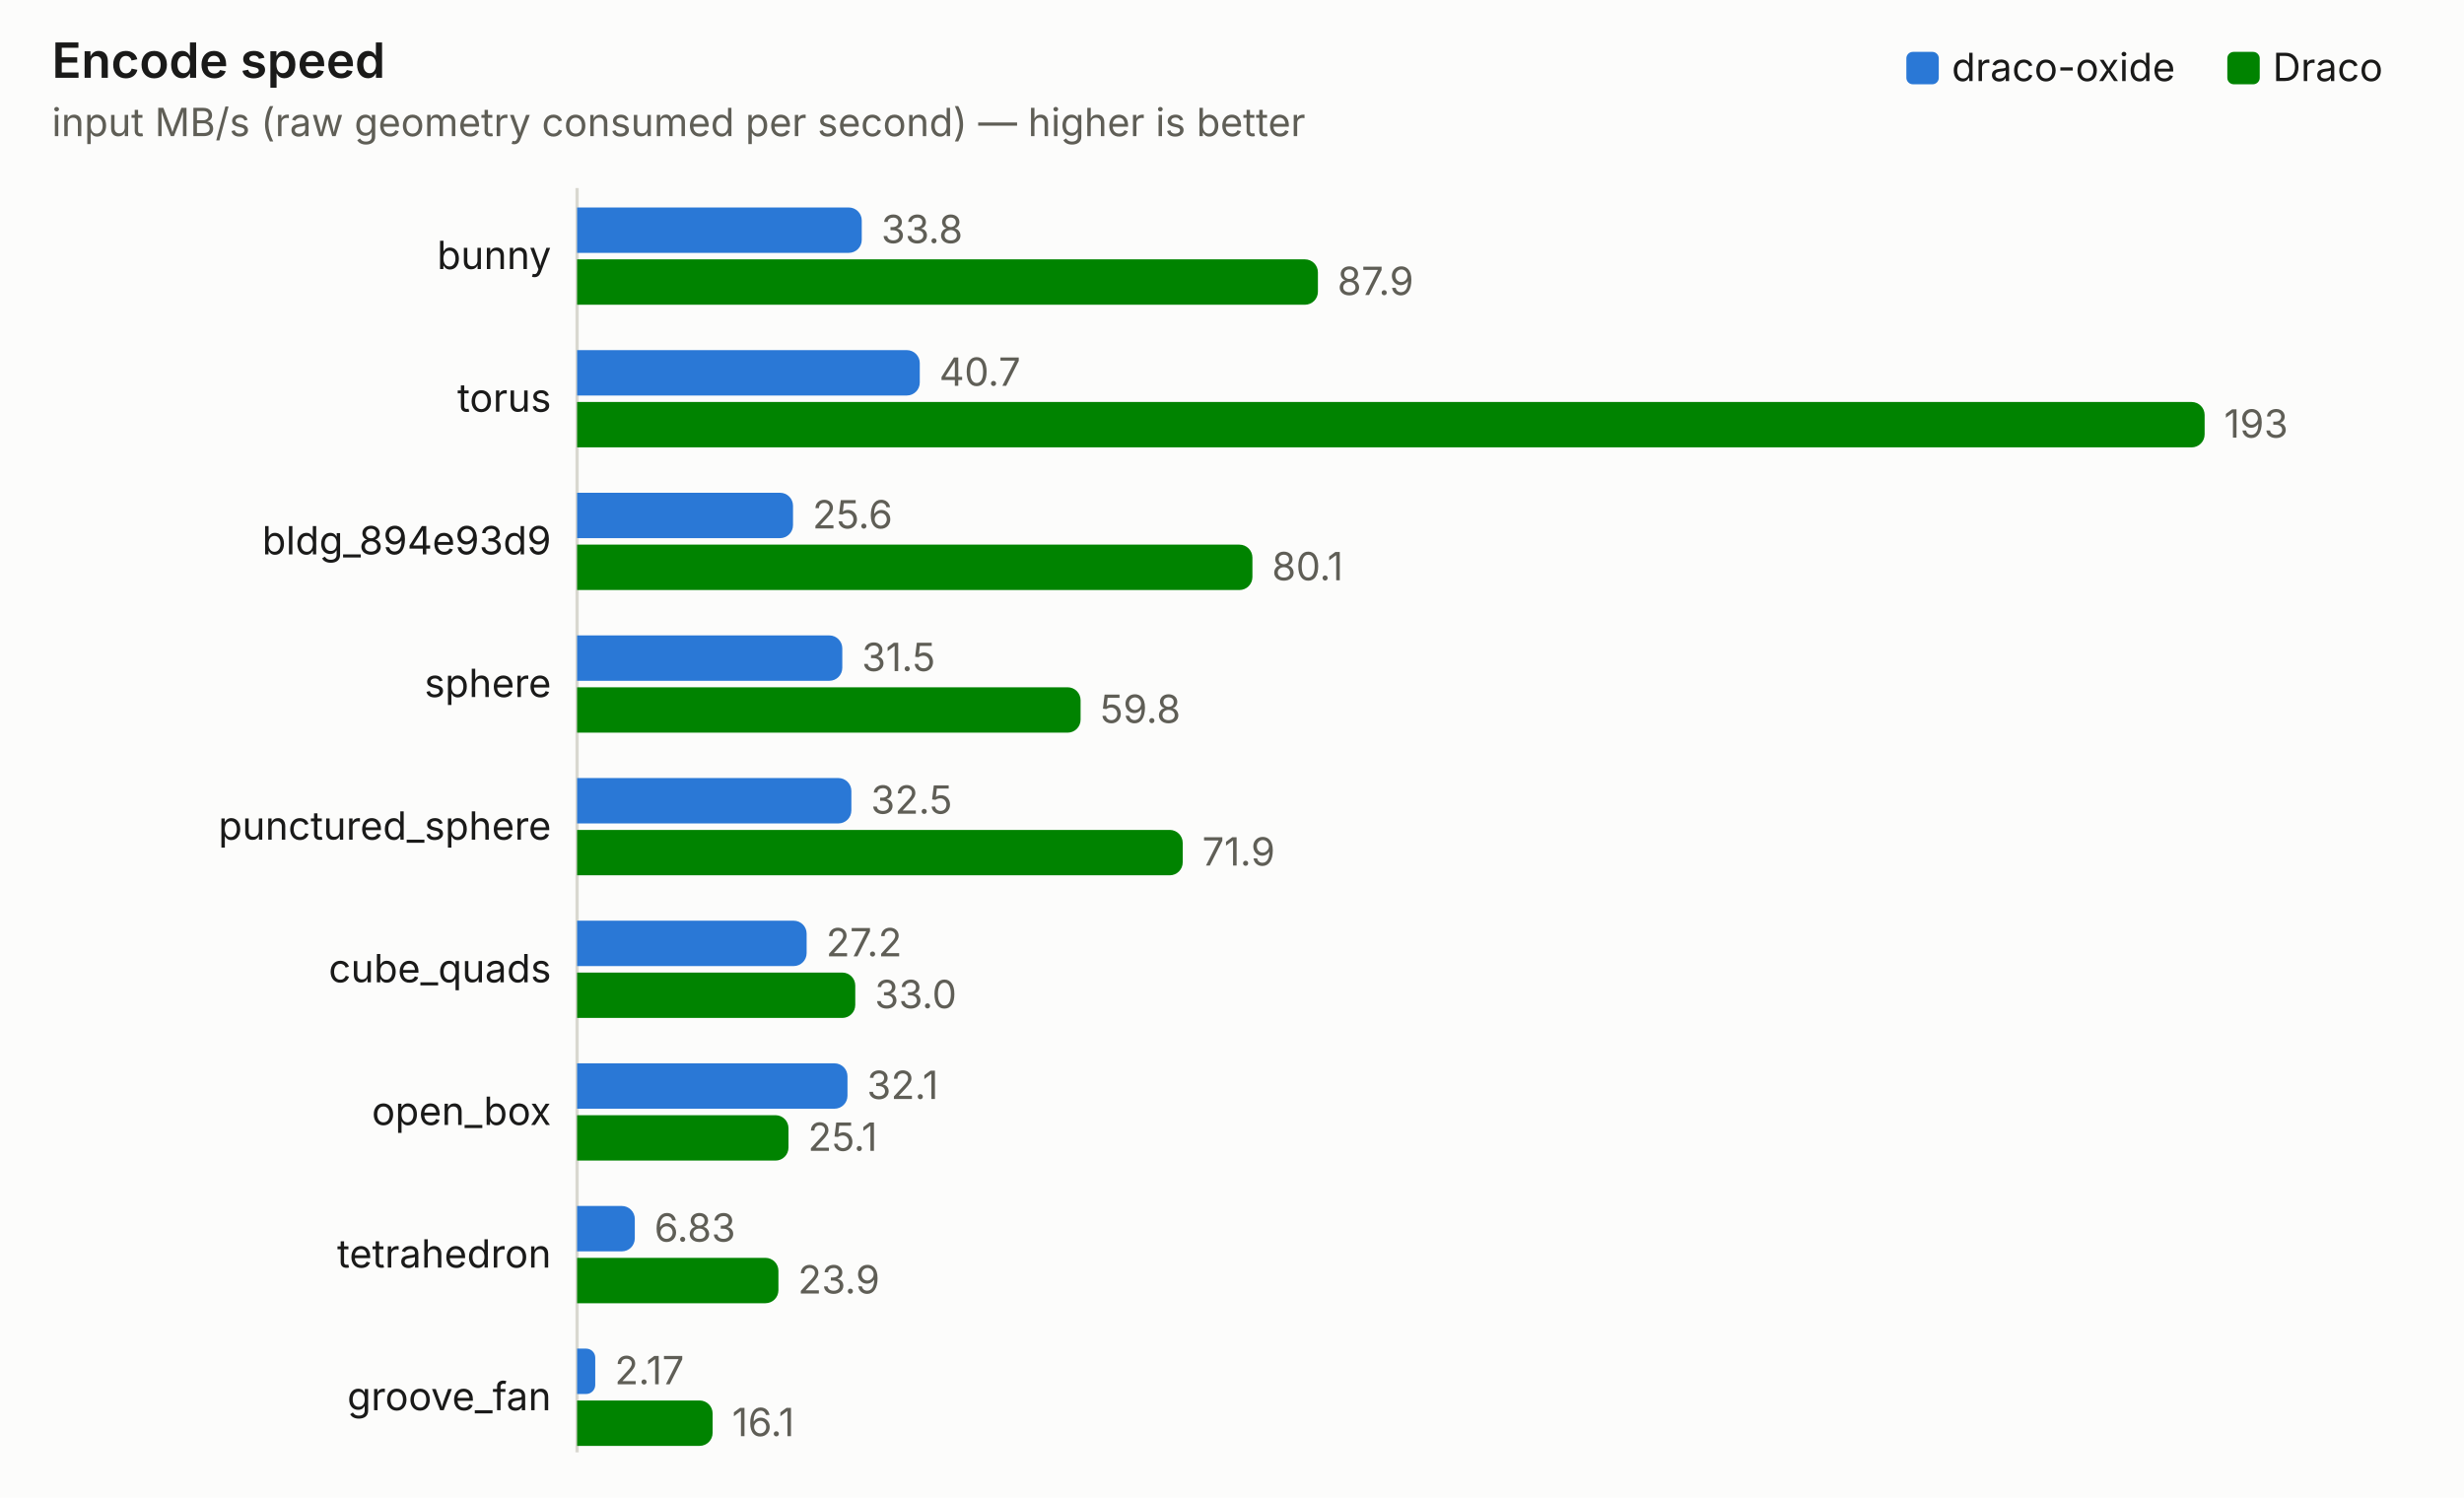
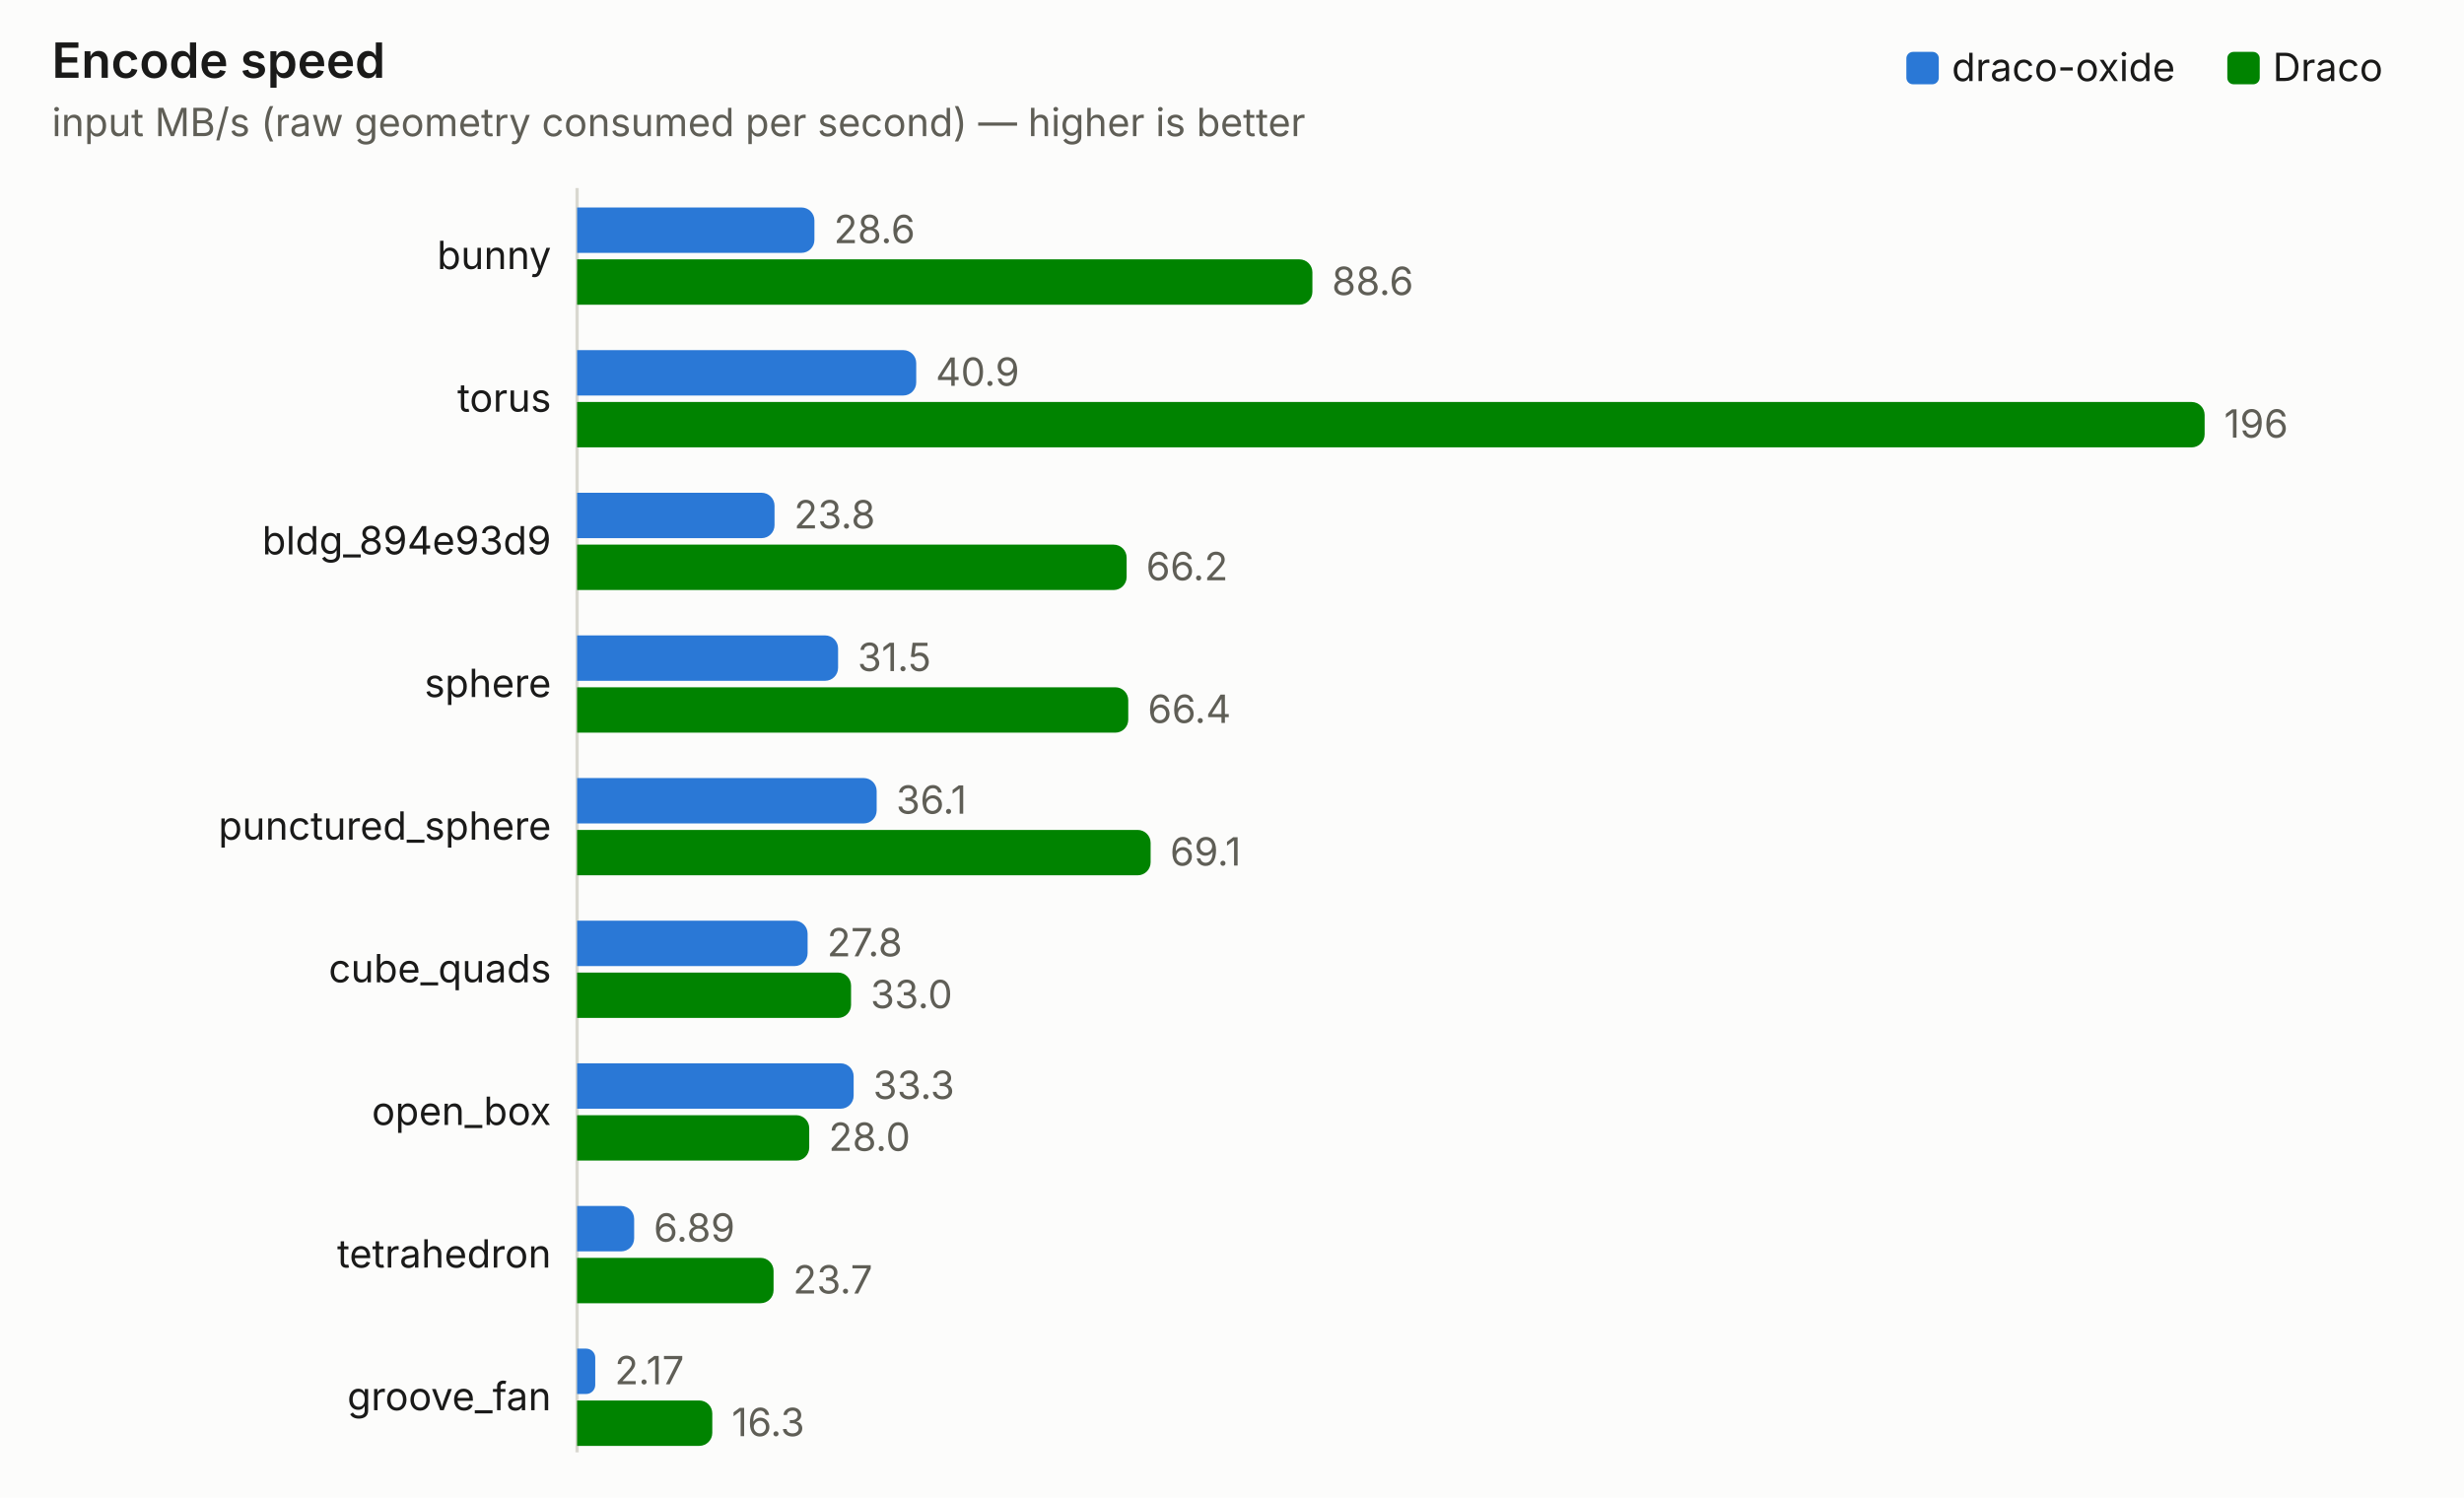
<svg xmlns="http://www.w3.org/2000/svg" width="760" height="462" viewBox="0 0 760 462" font-family="system-ui, -apple-system, 'Segoe UI', sans-serif" font-size="12">
  <rect width="760" height="462" fill="#fcfcfb" />
  <text x="16" y="24" font-size="15" font-weight="600" fill="#1a1a19">Encode speed</text>
  <text x="16" y="42" fill="#5f5e56">input MB/s (raw geometry consumed per second) — higher is better</text>
  <rect x="588.0" y="16" width="10" height="10" rx="2" fill="#2a78d6" />
  <text x="602.0" y="25" fill="#1a1a19">draco-oxide</text>
  <rect x="687.0" y="16" width="10" height="10" rx="2" fill="#008300" />
  <text x="701.0" y="25" fill="#1a1a19">Draco</text>
  <line x1="178" y1="58.0" x2="178" y2="448.0" stroke="#d9d8d0" stroke-width="1" />
  <text x="170.0" y="83.0" text-anchor="end" fill="#1a1a19">bunny</text>
-   <path d="M178.0 64.0 h83.8 a4.0 4.0 0 0 1 4.0 4.0 v6.0 a4.0 4.0 0 0 1 -4.0 4.0 h-83.8 Z" fill="#2a78d6" />
-   <text x="271.8" y="75.0" fill="#5f5e56">33.8</text>
-   <path d="M178.0 80.0 h224.5 a4.0 4.0 0 0 1 4.0 4.0 v6.0 a4.0 4.0 0 0 1 -4.0 4.0 h-224.5 Z" fill="#008300" />
-   <text x="412.5" y="91.0" fill="#5f5e56">87.9</text>
+   <path d="M178.0 64.0 h69.2 a4.0 4.0 0 0 1 4.0 4.0 v6.0 a4.0 4.0 0 0 1 -4.0 4.0 h-69.2 Z" fill="#2a78d6" />
+   <text x="257.2" y="75.0" fill="#5f5e56">28.6</text>
+   <path d="M178.0 80.0 h222.8 a4.0 4.0 0 0 1 4.0 4.0 v6.0 a4.0 4.0 0 0 1 -4.0 4.0 h-222.8 Z" fill="#008300" />
+   <text x="410.8" y="91.0" fill="#5f5e56">88.6</text>
  <text x="170.0" y="127.0" text-anchor="end" fill="#1a1a19">torus</text>
-   <path d="M178.0 108.0 h101.7 a4.0 4.0 0 0 1 4.0 4.0 v6.0 a4.0 4.0 0 0 1 -4.0 4.0 h-101.7 Z" fill="#2a78d6" />
-   <text x="289.7" y="119.0" fill="#5f5e56">40.7</text>
+   <path d="M178.0 108.0 h100.6 a4.0 4.0 0 0 1 4.0 4.0 v6.0 a4.0 4.0 0 0 1 -4.0 4.0 h-100.6 Z" fill="#2a78d6" />
+   <text x="288.6" y="119.0" fill="#5f5e56">40.9</text>
  <path d="M178.0 124.0 h498.0 a4.0 4.0 0 0 1 4.0 4.0 v6.0 a4.0 4.0 0 0 1 -4.0 4.0 h-498.0 Z" fill="#008300" />
-   <text x="686.0" y="135.0" fill="#5f5e56">193</text>
+   <text x="686.0" y="135.0" fill="#5f5e56">196</text>
  <text x="170.0" y="171.0" text-anchor="end" fill="#1a1a19">bldg_894e93d9</text>
-   <path d="M178.0 152.0 h62.6 a4.0 4.0 0 0 1 4.0 4.0 v6.0 a4.0 4.0 0 0 1 -4.0 4.0 h-62.6 Z" fill="#2a78d6" />
-   <text x="250.6" y="163.0" fill="#5f5e56">25.6</text>
-   <path d="M178.0 168.0 h204.3 a4.0 4.0 0 0 1 4.0 4.0 v6.0 a4.0 4.0 0 0 1 -4.0 4.0 h-204.3 Z" fill="#008300" />
-   <text x="392.3" y="179.0" fill="#5f5e56">80.1</text>
+   <path d="M178.0 152.0 h56.9 a4.0 4.0 0 0 1 4.0 4.0 v6.0 a4.0 4.0 0 0 1 -4.0 4.0 h-56.9 Z" fill="#2a78d6" />
+   <text x="244.9" y="163.0" fill="#5f5e56">23.8</text>
+   <path d="M178.0 168.0 h165.5 a4.0 4.0 0 0 1 4.0 4.0 v6.0 a4.0 4.0 0 0 1 -4.0 4.0 h-165.5 Z" fill="#008300" />
+   <text x="353.5" y="179.0" fill="#5f5e56">66.2</text>
  <text x="170.0" y="215.0" text-anchor="end" fill="#1a1a19">sphere</text>
-   <path d="M178.0 196.0 h77.8 a4.0 4.0 0 0 1 4.0 4.0 v6.0 a4.0 4.0 0 0 1 -4.0 4.0 h-77.8 Z" fill="#2a78d6" />
-   <text x="265.8" y="207.0" fill="#5f5e56">31.5</text>
-   <path d="M178.0 212.0 h151.3 a4.0 4.0 0 0 1 4.0 4.0 v6.0 a4.0 4.0 0 0 1 -4.0 4.0 h-151.3 Z" fill="#008300" />
-   <text x="339.3" y="223.0" fill="#5f5e56">59.8</text>
+   <path d="M178.0 196.0 h76.5 a4.0 4.0 0 0 1 4.0 4.0 v6.0 a4.0 4.0 0 0 1 -4.0 4.0 h-76.5 Z" fill="#2a78d6" />
+   <text x="264.5" y="207.0" fill="#5f5e56">31.5</text>
+   <path d="M178.0 212.0 h166.0 a4.0 4.0 0 0 1 4.0 4.0 v6.0 a4.0 4.0 0 0 1 -4.0 4.0 h-166.0 Z" fill="#008300" />
+   <text x="354.0" y="223.0" fill="#5f5e56">66.4</text>
  <text x="170.0" y="259.0" text-anchor="end" fill="#1a1a19">punctured_sphere</text>
-   <path d="M178.0 240.0 h80.6 a4.0 4.0 0 0 1 4.0 4.0 v6.0 a4.0 4.0 0 0 1 -4.0 4.0 h-80.6 Z" fill="#2a78d6" />
-   <text x="268.6" y="251.0" fill="#5f5e56">32.5</text>
-   <path d="M178.0 256.0 h182.8 a4.0 4.0 0 0 1 4.0 4.0 v6.0 a4.0 4.0 0 0 1 -4.0 4.0 h-182.8 Z" fill="#008300" />
-   <text x="370.8" y="267.0" fill="#5f5e56">71.9</text>
+   <path d="M178.0 240.0 h88.4 a4.0 4.0 0 0 1 4.0 4.0 v6.0 a4.0 4.0 0 0 1 -4.0 4.0 h-88.4 Z" fill="#2a78d6" />
+   <text x="276.4" y="251.0" fill="#5f5e56">36.1</text>
+   <path d="M178.0 256.0 h172.9 a4.0 4.0 0 0 1 4.0 4.0 v6.0 a4.0 4.0 0 0 1 -4.0 4.0 h-172.9 Z" fill="#008300" />
+   <text x="360.9" y="267.0" fill="#5f5e56">69.1</text>
  <text x="170.0" y="303.0" text-anchor="end" fill="#1a1a19">cube_quads</text>
-   <path d="M178.0 284.0 h66.8 a4.0 4.0 0 0 1 4.0 4.0 v6.0 a4.0 4.0 0 0 1 -4.0 4.0 h-66.8 Z" fill="#2a78d6" />
-   <text x="254.8" y="295.0" fill="#5f5e56">27.2</text>
-   <path d="M178.0 300.0 h81.8 a4.0 4.0 0 0 1 4.0 4.0 v6.0 a4.0 4.0 0 0 1 -4.0 4.0 h-81.8 Z" fill="#008300" />
-   <text x="269.8" y="311.0" fill="#5f5e56">33.0</text>
+   <path d="M178.0 284.0 h67.1 a4.0 4.0 0 0 1 4.0 4.0 v6.0 a4.0 4.0 0 0 1 -4.0 4.0 h-67.1 Z" fill="#2a78d6" />
+   <text x="255.1" y="295.0" fill="#5f5e56">27.8</text>
+   <path d="M178.0 300.0 h80.5 a4.0 4.0 0 0 1 4.0 4.0 v6.0 a4.0 4.0 0 0 1 -4.0 4.0 h-80.5 Z" fill="#008300" />
+   <text x="268.5" y="311.0" fill="#5f5e56">33.0</text>
  <text x="170.0" y="347.0" text-anchor="end" fill="#1a1a19">open_box</text>
-   <path d="M178.0 328.0 h79.4 a4.0 4.0 0 0 1 4.0 4.0 v6.0 a4.0 4.0 0 0 1 -4.0 4.0 h-79.4 Z" fill="#2a78d6" />
-   <text x="267.4" y="339.0" fill="#5f5e56">32.1</text>
-   <path d="M178.0 344.0 h61.2 a4.0 4.0 0 0 1 4.0 4.0 v6.0 a4.0 4.0 0 0 1 -4.0 4.0 h-61.2 Z" fill="#008300" />
-   <text x="249.2" y="355.0" fill="#5f5e56">25.1</text>
+   <path d="M178.0 328.0 h81.3 a4.0 4.0 0 0 1 4.0 4.0 v6.0 a4.0 4.0 0 0 1 -4.0 4.0 h-81.3 Z" fill="#2a78d6" />
+   <text x="269.3" y="339.0" fill="#5f5e56">33.3</text>
+   <path d="M178.0 344.0 h67.6 a4.0 4.0 0 0 1 4.0 4.0 v6.0 a4.0 4.0 0 0 1 -4.0 4.0 h-67.6 Z" fill="#008300" />
+   <text x="255.6" y="355.0" fill="#5f5e56">28.0</text>
  <text x="170.0" y="391.0" text-anchor="end" fill="#1a1a19">tetrahedron</text>
-   <path d="M178.0 372.0 h13.8 a4.0 4.0 0 0 1 4.0 4.0 v6.0 a4.0 4.0 0 0 1 -4.0 4.0 h-13.8 Z" fill="#2a78d6" />
-   <text x="201.8" y="383.0" fill="#5f5e56">6.83</text>
-   <path d="M178.0 388.0 h58.1 a4.0 4.0 0 0 1 4.0 4.0 v6.0 a4.0 4.0 0 0 1 -4.0 4.0 h-58.1 Z" fill="#008300" />
-   <text x="246.1" y="399.0" fill="#5f5e56">23.9</text>
+   <path d="M178.0 372.0 h13.6 a4.0 4.0 0 0 1 4.0 4.0 v6.0 a4.0 4.0 0 0 1 -4.0 4.0 h-13.6 Z" fill="#2a78d6" />
+   <text x="201.6" y="383.0" fill="#5f5e56">6.89</text>
+   <path d="M178.0 388.0 h56.6 a4.0 4.0 0 0 1 4.0 4.0 v6.0 a4.0 4.0 0 0 1 -4.0 4.0 h-56.6 Z" fill="#008300" />
+   <text x="244.6" y="399.0" fill="#5f5e56">23.7</text>
  <text x="170.0" y="435.0" text-anchor="end" fill="#1a1a19">groove_fan</text>
  <path d="M178.0 416.0 h2.8 a2.8 2.8 0 0 1 2.8 2.8 v8.4 a2.8 2.8 0 0 1 -2.8 2.8 h-2.8 Z" fill="#2a78d6" />
  <text x="189.6" y="427.0" fill="#5f5e56">2.17</text>
-   <path d="M178.0 432.0 h37.8 a4.0 4.0 0 0 1 4.0 4.0 v6.0 a4.0 4.0 0 0 1 -4.0 4.0 h-37.8 Z" fill="#008300" />
-   <text x="225.8" y="443.0" fill="#5f5e56">16.1</text>
+   <path d="M178.0 432.0 h37.7 a4.0 4.0 0 0 1 4.0 4.0 v6.0 a4.0 4.0 0 0 1 -4.0 4.0 h-37.7 Z" fill="#008300" />
+   <text x="225.7" y="443.0" fill="#5f5e56">16.3</text>
</svg>
